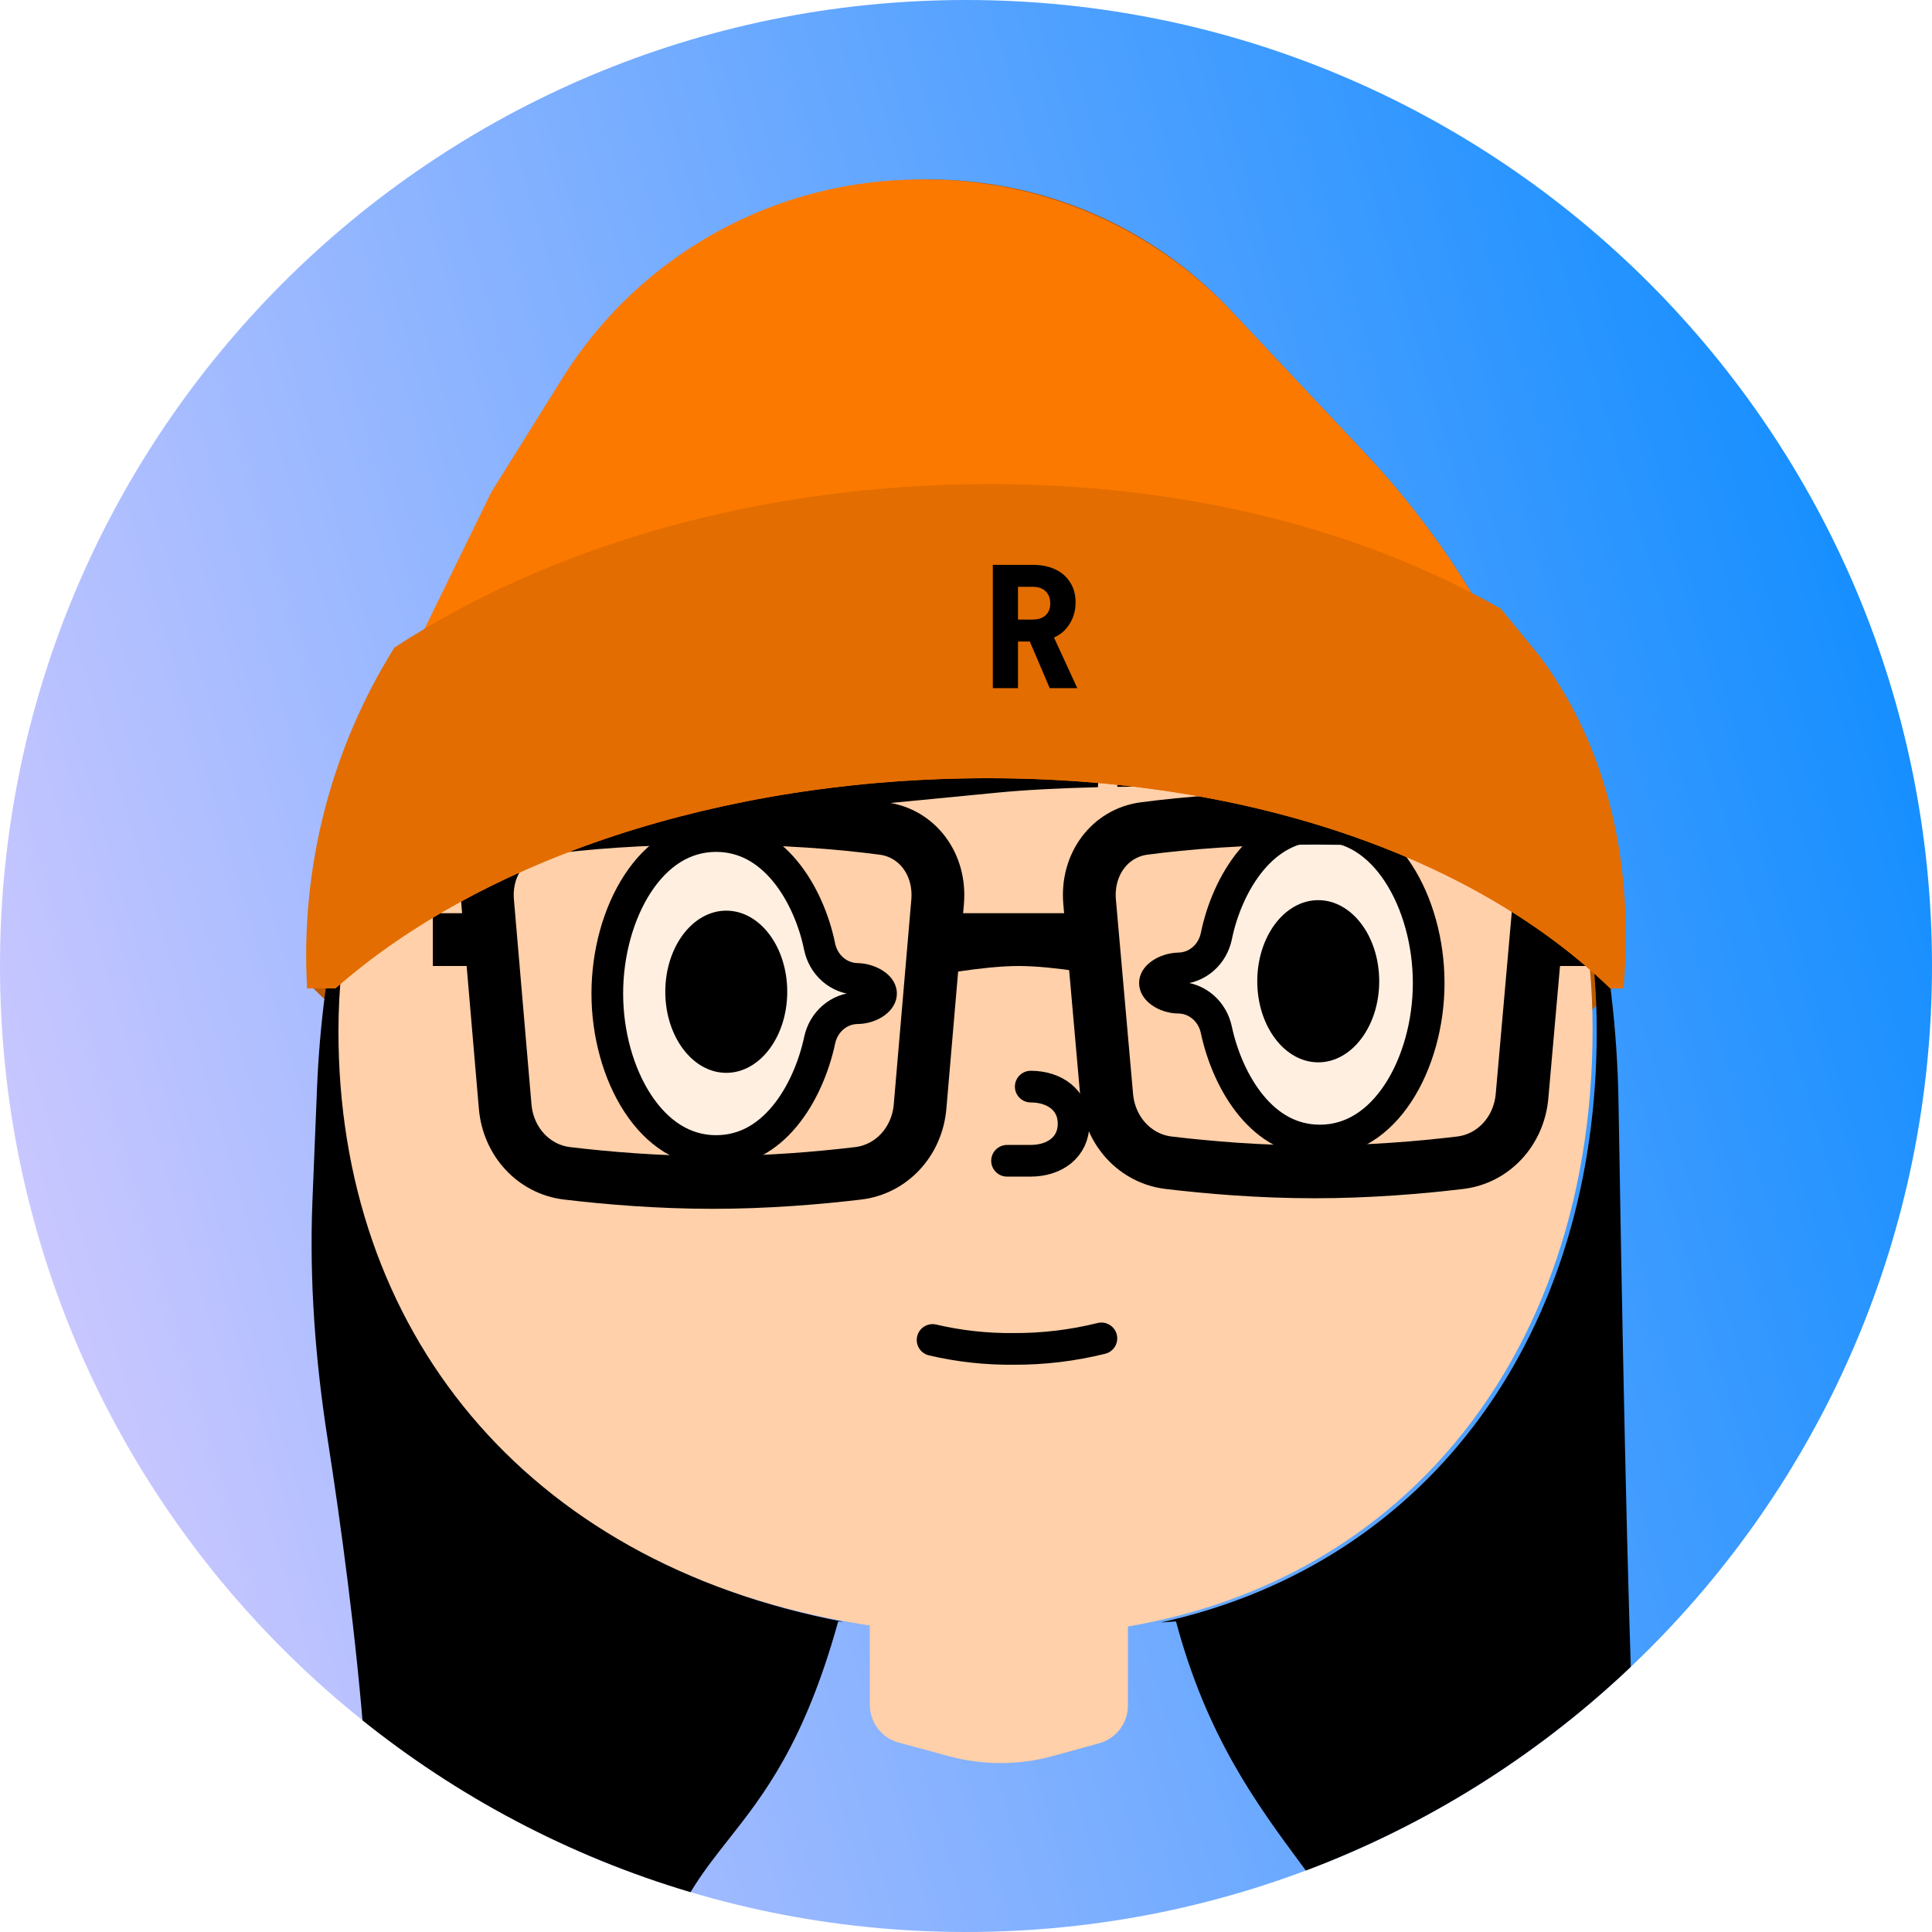
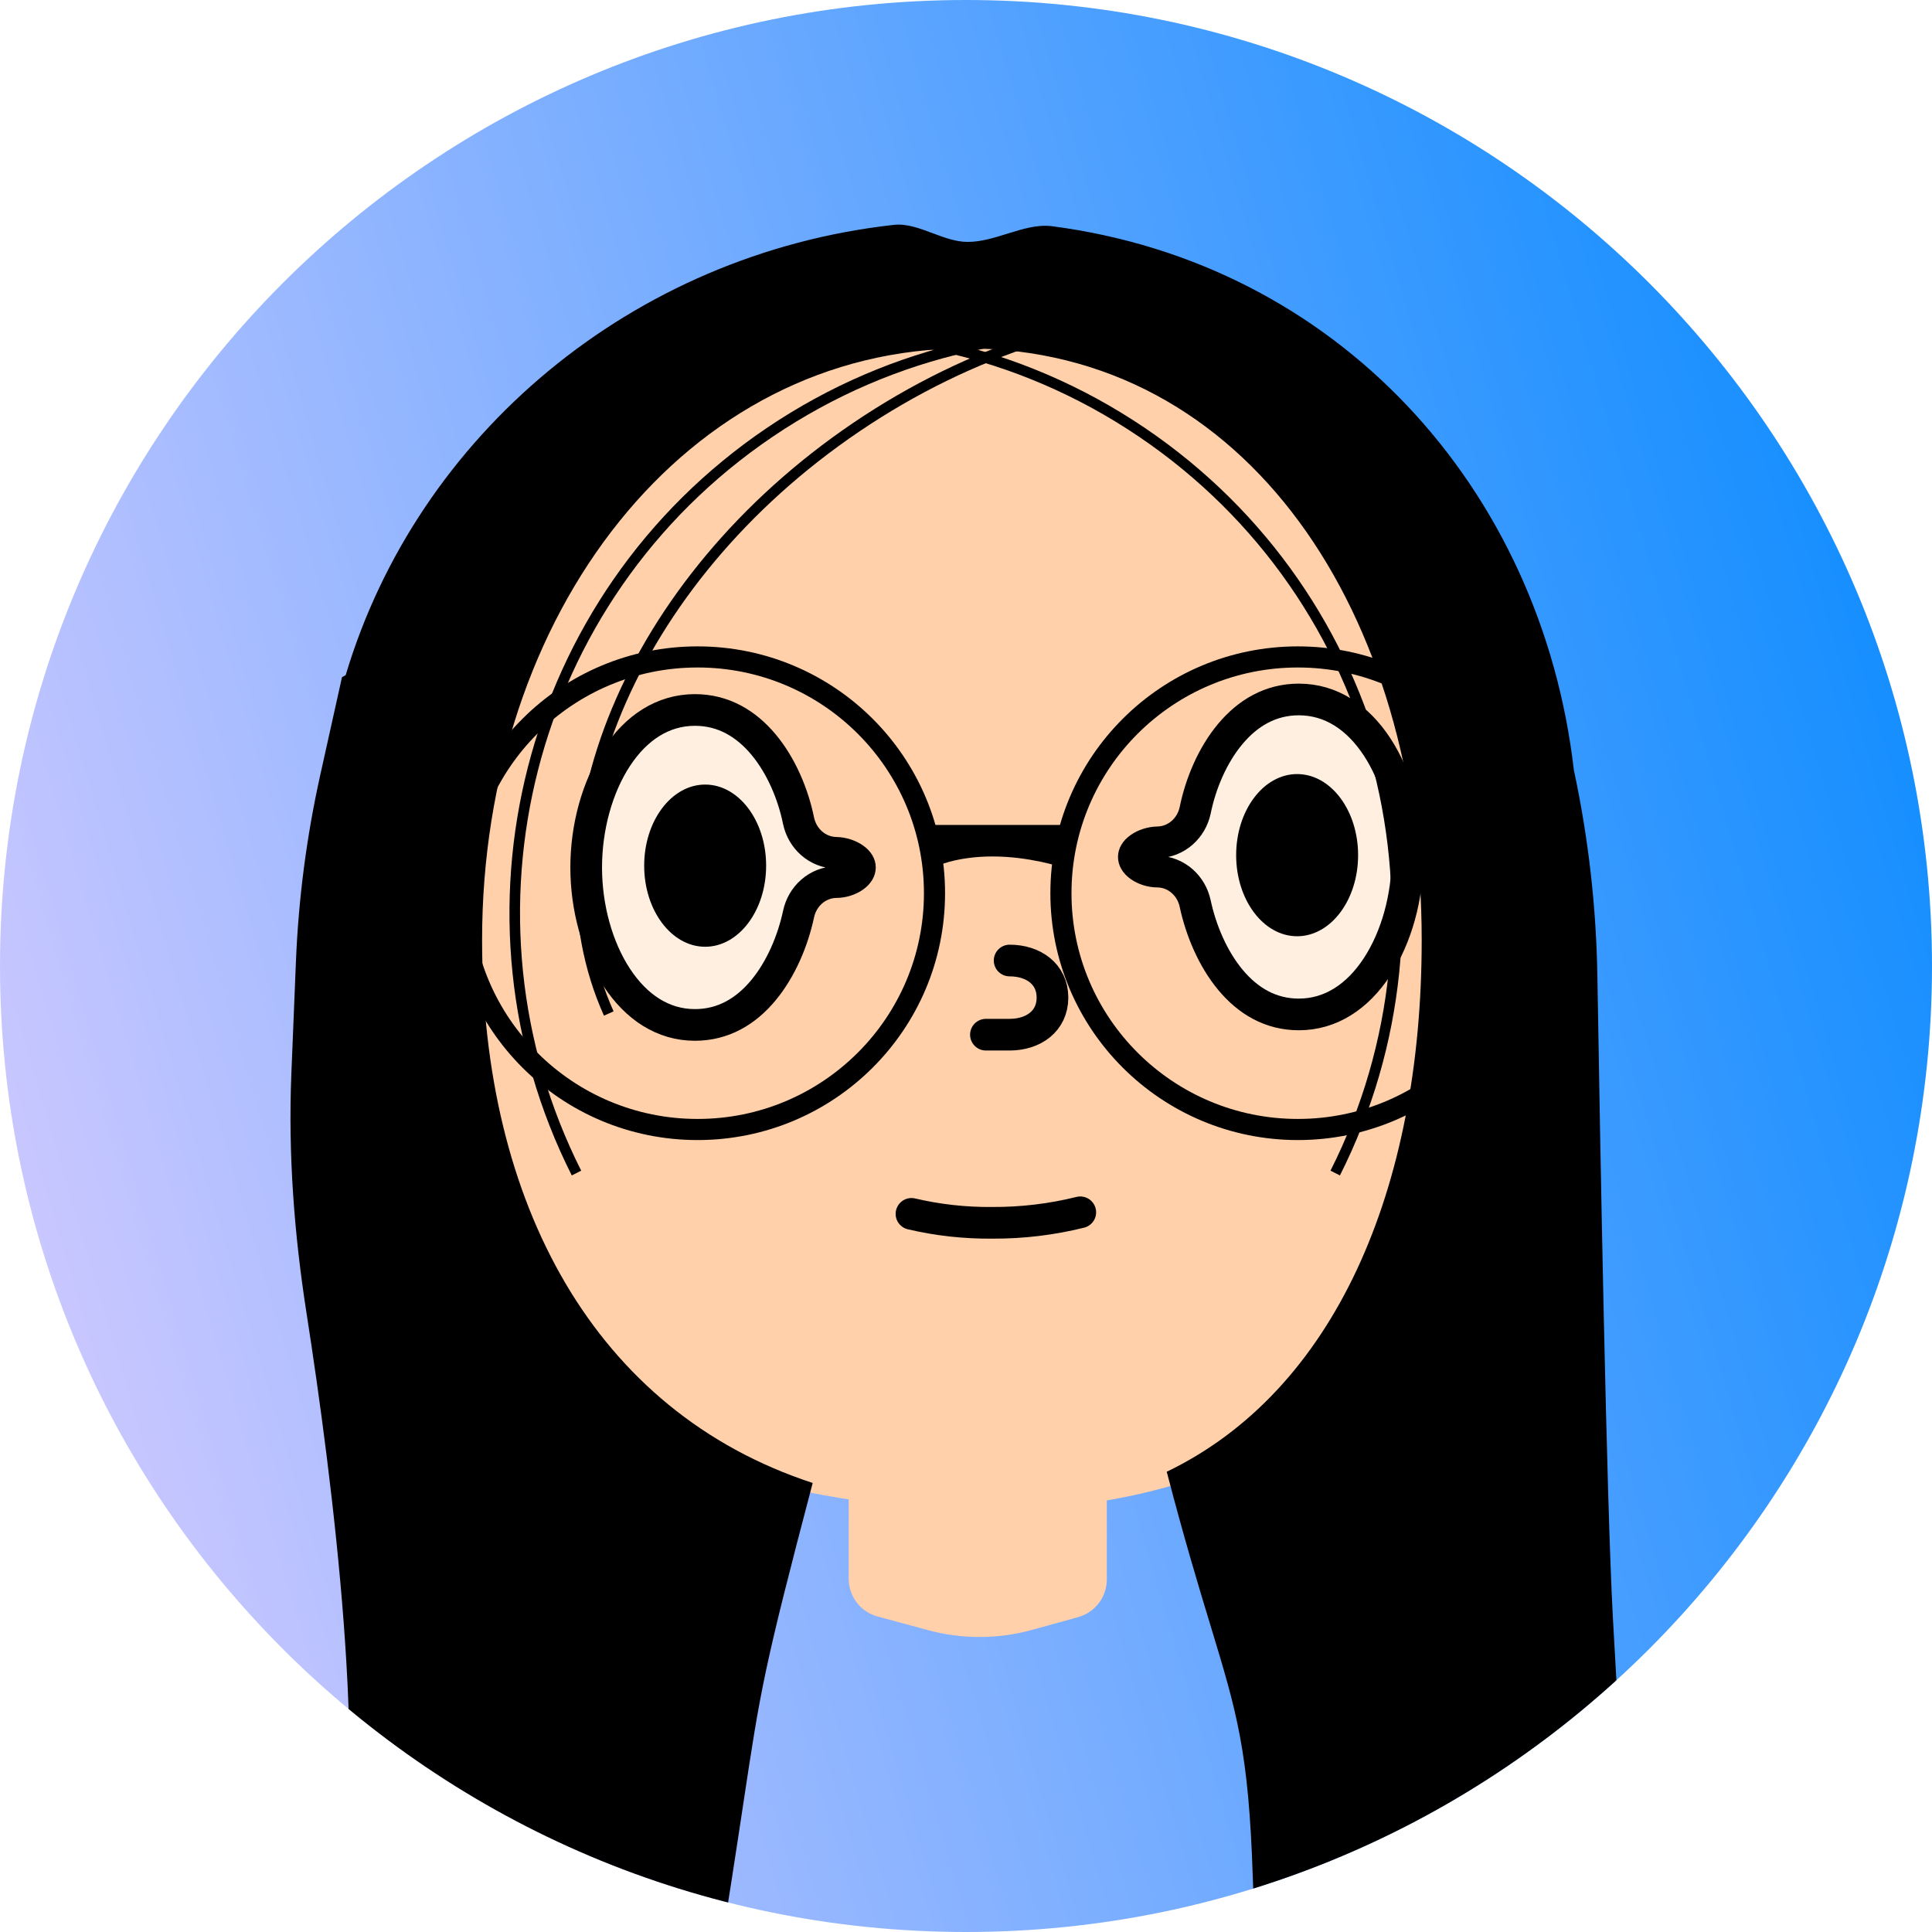
<svg xmlns="http://www.w3.org/2000/svg" width="183" height="183" viewBox="0 0 183 183" fill="none">
  <circle cx="91.5" cy="91.5" r="91.5" fill="url(#paint0_linear)" />
  <mask id="mask0" mask-type="alpha" maskUnits="userSpaceOnUse" x="0" y="0" width="183" height="183">
    <circle cx="91.5" cy="91.5" r="91.5" fill="url(#paint1_linear)" />
  </mask>
  <g mask="url(#mask0)">
-     <path fill-rule="evenodd" clip-rule="evenodd" d="M88.003 17C73.806 17 60.723 24.694 53.824 37.102L38.702 64.296C34.321 72.175 31.303 80.738 29.776 89.623L29.195 93H29.08C29.113 93.034 29.145 93.068 29.178 93.102L29.09 93.611H29.678C42.139 106.099 65.071 114 96.173 114C122.182 114 141.889 106.099 152.691 93.611H153.783L153.552 91.999C152.058 81.569 148.519 71.537 143.137 62.478L139.818 56.892C136.834 51.87 133.309 47.189 129.306 42.934L116.485 29.309C109.094 21.454 98.788 17 88.003 17Z" fill="#BB5A00" />
-     <path d="M104.126 165.118L99.736 166.332C96.495 167.222 93.072 167.222 89.831 166.332L85.132 165.059C84.343 164.846 83.647 164.38 83.151 163.732C82.655 163.085 82.387 162.292 82.389 161.477V145.617H106.839V161.536C106.841 162.347 106.577 163.136 106.087 163.783C105.597 164.43 104.908 164.899 104.126 165.118V165.118Z" fill="#FFD0A9" />
-     <path d="M31.664 97.551C31.664 130.484 55.535 154.96 95.986 154.96C129.812 154.96 150.85 130.484 150.85 97.551C150.85 64.618 126.76 37.914 92.993 37.914C59.226 37.914 31.664 64.618 31.664 97.551Z" fill="#FFD0A9" />
-     <path d="M81.175 95.496L81.19 95.495H81.206C81.823 95.495 82.45 95.289 82.891 94.972C83.327 94.657 83.453 94.344 83.453 94.109C83.453 93.878 83.333 93.574 82.896 93.263C82.453 92.946 81.815 92.734 81.177 92.722L81.175 92.722C80.32 92.704 79.511 92.377 78.875 91.819C78.241 91.263 77.815 90.511 77.641 89.694L77.641 89.694L77.638 89.68C77.126 87.169 76.01 84.491 74.329 82.475C72.666 80.482 70.513 79.192 67.824 79.192C64.772 79.192 62.242 80.89 60.41 83.685C58.566 86.497 57.524 90.305 57.524 94.109C57.524 97.91 58.573 101.719 60.421 104.531C62.259 107.328 64.79 109.025 67.824 109.025C70.511 109.025 72.65 107.738 74.306 105.745C75.983 103.727 77.101 101.045 77.641 98.523C77.815 97.706 78.241 96.954 78.875 96.398C79.511 95.84 80.32 95.513 81.175 95.496Z" fill="#FFEFE1" stroke="black" stroke-width="3" />
-     <path d="M68.793 101.62C71.982 101.62 74.568 98.181 74.568 93.939C74.568 89.697 71.982 86.258 68.793 86.258C65.603 86.258 63.017 89.697 63.017 93.939C63.017 98.181 65.603 101.62 68.793 101.62Z" fill="black" />
-     <path d="M111.674 94.5L111.659 94.5H111.643C111.026 94.5 110.399 94.294 109.958 93.977C109.522 93.662 109.396 93.349 109.396 93.114C109.396 92.883 109.516 92.579 109.953 92.267C110.396 91.951 111.034 91.739 111.672 91.727L111.674 91.727C112.529 91.709 113.338 91.382 113.974 90.824C114.608 90.268 115.034 89.516 115.208 88.699L115.208 88.699L115.211 88.685C115.723 86.174 116.839 83.496 118.52 81.48C120.182 79.486 122.336 78.197 125.025 78.197C128.077 78.197 130.607 79.895 132.439 82.69C134.283 85.501 135.325 89.31 135.325 93.114C135.325 96.915 134.276 100.723 132.428 103.536C130.59 106.333 128.059 108.03 125.025 108.03C122.338 108.03 120.198 106.742 118.543 104.75C116.866 102.732 115.748 100.05 115.208 97.528C115.034 96.711 114.608 95.959 113.974 95.403C113.338 94.845 112.529 94.518 111.674 94.5Z" fill="#FFEFE1" stroke="black" stroke-width="3" />
-     <path d="M124.864 100.625C128.054 100.625 130.64 97.186 130.64 92.944C130.64 88.702 128.054 85.263 124.864 85.263C121.675 85.263 119.089 88.702 119.089 92.944C119.089 97.186 121.675 100.625 124.864 100.625Z" fill="black" />
-     <path d="M95.387 109.948H97.632C99.876 109.948 101.691 108.675 101.691 106.436C101.691 104.197 99.876 102.924 97.632 102.924" stroke="black" stroke-width="3" stroke-linecap="round" stroke-linejoin="round" />
-     <path d="M88.334 126.922C90.848 127.511 93.424 127.795 96.005 127.768C98.809 127.783 101.604 127.448 104.325 126.773" stroke="black" stroke-width="3" stroke-linecap="round" stroke-linejoin="round" />
-     <path fill-rule="evenodd" clip-rule="evenodd" d="M79.904 153.618C49.528 147.852 32.058 125.868 32.058 97.694C32.058 89.567 33.736 81.82 36.772 74.76L34.394 76.086L32.33 85.373C31.042 91.17 30.273 97.07 30.031 103.003L29.597 113.675C29.289 121.257 29.865 128.832 31.035 136.33C33.472 151.961 37.028 179.828 33.873 193.086C29.352 212.086 28.394 236.086 28.394 236.086H60.496C62.194 228.869 61.783 221.35 61.329 213.046L61.329 213.046C61.145 209.697 60.955 206.221 60.894 202.586C60.894 184.533 64.507 179.947 69.003 174.239C72.353 169.987 76.192 165.112 79.394 153.586L79.904 153.618ZM109.958 153.676L111.394 153.586C114.306 164.505 119.082 170.954 123.294 176.641C127.761 182.671 131.594 187.845 131.894 196.586C132.003 199.78 132.156 202.842 132.306 205.832L132.306 205.833C132.812 215.955 133.277 225.254 131.879 236.086H151.394C151.394 236.086 154.769 211.586 155.581 200.586C156.267 191.3 155.795 183.084 155.143 171.726L155.143 171.724C155.022 169.627 154.895 167.423 154.769 165.086C154.175 154.131 153.582 121.306 153.305 104.4C153.193 97.528 152.386 90.706 150.883 84L149.894 79.586L148.346 78.448C150.237 84.487 151.244 90.96 151.244 97.694C151.244 125.963 135.743 148.001 109.958 153.676Z" fill="black" />
-     <path fill-rule="evenodd" clip-rule="evenodd" d="M149.894 79.586C142.894 52.086 118.644 36.086 92.394 36.086C66.012 36.086 43.124 53.039 34.309 76.086C34.309 76.086 40.963 77.204 54.151 77.51L54.42 72.136H55.42L55.69 77.541C57.331 77.57 59.066 77.586 60.894 77.586C68.728 77.586 75.442 76.932 91.424 75.375H91.424L91.436 75.374C92.388 75.281 93.374 75.185 94.394 75.086C97.19 74.814 100.462 74.65 103.998 74.566L104.42 66.136H105.42L105.839 74.53C113.349 74.412 121.835 74.623 129.394 74.924C141.223 75.394 149.894 79.586 149.894 79.586Z" fill="black" />
-     <path d="M88 86.5H105V92.5C105 92.5 100 91.5 96.5 91.5C93 91.5 88 92.5 88 92.5V86.5Z" fill="black" />
-     <rect x="41" y="86.5" width="5" height="5" fill="black" />
-     <rect x="146" y="86.5" width="5" height="5" fill="black" />
-     <path d="M88.811 85.428L87.15 104.807C86.863 108.155 84.431 110.763 81.286 111.138C77.526 111.587 72.66 112 67.5 112C62.34 112 57.474 111.587 53.714 111.138C50.569 110.763 48.137 108.155 47.85 104.807L46.189 85.428C45.881 81.843 48.133 78.901 51.35 78.478C55.28 77.96 60.69 77.5 67.5 77.5C74.31 77.5 79.72 77.96 83.65 78.478C86.867 78.901 89.119 81.843 88.811 85.428Z" stroke="black" stroke-width="5" />
-     <path d="M103.21 85.441L104.832 103.822C105.127 107.162 107.557 109.761 110.696 110.136C114.458 110.586 119.332 111 124.5 111C129.668 111 134.542 110.586 138.304 110.136C141.443 109.761 143.873 107.162 144.168 103.822L145.79 85.441C146.107 81.849 143.853 78.899 140.63 78.475C136.702 77.959 131.299 77.5 124.5 77.5C117.701 77.5 112.298 77.959 108.37 78.475C105.147 78.899 102.893 81.849 103.21 85.441Z" stroke="black" stroke-width="5" />
-     <path fill-rule="evenodd" clip-rule="evenodd" d="M87.201 17C73.393 17 60.562 24.121 53.257 35.837L46.547 46.6L37.11 65.912C33.776 72.736 31.43 79.999 30.143 87.484L29.09 93.611H31.779C45.451 81.579 68.074 73.712 93.572 73.712C119.07 73.712 140.084 81.579 152.513 93.611H153.783L153.552 91.999C152.058 81.569 148.519 71.537 143.137 62.478L139.818 56.892C136.834 51.87 133.309 47.189 129.306 42.934L116.749 29.59C109.19 21.556 98.649 17 87.617 17H87.201Z" fill="#FC7900" />
-     <path fill-rule="evenodd" clip-rule="evenodd" d="M142.167 57.67C129.252 50.267 112.637 45.853 93.746 45.853C71.914 45.853 52.031 51.748 37.356 61.341L37.326 61.389C31.317 71.027 28.441 82.281 29.09 93.611H31.779C45.451 81.579 68.074 73.712 93.572 73.712C119.07 73.712 140.084 81.579 152.513 93.611H153.783C154.747 82.391 152.568 71.206 145.848 62.157L142.167 57.67Z" fill="#E36D00" />
-     <path d="M94.04 65.182V53.502H97.8C98.632 53.502 99.352 53.646 99.96 53.934C100.568 54.222 101.037 54.632 101.368 55.166C101.709 55.699 101.88 56.328 101.88 57.054C101.88 57.811 101.693 58.488 101.32 59.086C100.957 59.683 100.461 60.115 99.832 60.382L102.04 65.182H99.432L97.544 60.766H96.424V65.182H94.04ZM96.424 58.686H97.8C98.333 58.686 98.744 58.552 99.032 58.286C99.331 58.019 99.48 57.646 99.48 57.166C99.48 56.664 99.331 56.275 99.032 55.998C98.744 55.72 98.333 55.582 97.8 55.582H96.424V58.686Z" fill="black" />
+     <path d="M102.126 153.175L97.736 154.389C94.495 155.28 91.072 155.28 87.831 154.389L83.132 153.116C82.343 152.903 81.647 152.437 81.151 151.789C80.655 151.142 80.387 150.349 80.389 149.534V133.674H104.839V149.594C104.841 150.404 104.577 151.193 104.087 151.84C103.597 152.487 102.908 152.956 102.126 153.175V153.175Z" fill="#FFD0A9" />
+     <path d="M29.664 85.608C29.664 118.541 53.535 143.017 93.986 143.017C127.812 143.017 148.85 118.541 148.85 85.608C148.85 52.675 124.76 25.971 90.993 25.971C57.226 25.971 29.664 52.675 29.664 85.608Z" fill="#FFD0A9" />
+     <path d="M79.175 83.553L79.19 83.552H79.206C79.823 83.552 80.45 83.346 80.891 83.029C81.327 82.715 81.453 82.401 81.453 82.166C81.453 81.936 81.333 81.632 80.896 81.32C80.453 81.003 79.815 80.791 79.177 80.779L79.175 80.779C78.32 80.761 77.511 80.434 76.875 79.876C76.241 79.32 75.815 78.568 75.641 77.751L75.641 77.751L75.638 77.737C75.126 75.226 74.01 72.549 72.329 70.532C70.666 68.539 68.513 67.249 65.824 67.249C62.772 67.249 60.242 68.947 58.41 71.742C56.566 74.554 55.524 78.362 55.524 82.166C55.524 85.967 56.573 89.776 58.421 92.588C60.259 95.385 62.79 97.082 65.824 97.082C68.511 97.082 70.65 95.795 72.306 93.802C73.983 91.784 75.101 89.102 75.641 86.58C75.815 85.763 76.241 85.011 76.875 84.455C77.511 83.897 78.32 83.571 79.175 83.553Z" fill="#FFEFE1" stroke="black" stroke-width="3" />
+     <path d="M66.793 89.677C69.982 89.677 72.568 86.239 72.568 81.996C72.568 77.754 69.982 74.315 66.793 74.315C63.603 74.315 61.017 77.754 61.017 81.996C61.017 86.239 63.603 89.677 66.793 89.677Z" fill="black" />
+     <path d="M109.674 82.558L109.659 82.557H109.643C109.026 82.557 108.399 82.351 107.958 82.034C107.522 81.719 107.396 81.406 107.396 81.171C107.396 80.94 107.516 80.636 107.953 80.325C108.396 80.008 109.034 79.796 109.672 79.784L109.674 79.784C110.529 79.766 111.338 79.439 111.974 78.881C112.608 78.325 113.034 77.573 113.208 76.756L113.208 76.756L113.211 76.742C113.723 74.231 114.839 71.553 116.52 69.537C118.182 67.544 120.336 66.254 123.025 66.254C126.077 66.254 128.607 67.952 130.439 70.747C132.283 73.559 133.325 77.367 133.325 81.171C133.325 84.972 132.276 88.781 130.428 91.593C128.59 94.39 126.059 96.087 123.025 96.087C120.338 96.087 118.198 94.8 116.543 92.807C114.866 90.789 113.748 88.107 113.208 85.585C113.034 84.768 112.608 84.016 111.974 83.46C111.338 82.902 110.529 82.576 109.674 82.558Z" fill="#FFEFE1" stroke="black" stroke-width="3" />
+     <path d="M122.864 88.682C126.054 88.682 128.64 85.243 128.64 81.001C128.64 76.759 126.054 73.32 122.864 73.32C119.675 73.32 117.089 76.759 117.089 81.001C117.089 85.243 119.675 88.682 122.864 88.682Z" fill="black" />
+     <path d="M93.387 98.005H95.632C97.876 98.005 99.691 96.732 99.691 94.493C99.691 92.254 97.876 90.981 95.632 90.981" stroke="black" stroke-width="3" stroke-linecap="round" stroke-linejoin="round" />
+     <path d="M86.334 114.979C88.848 115.568 91.424 115.852 94.005 115.825C96.809 115.84 99.604 115.505 102.325 114.83" stroke="black" stroke-width="3" stroke-linecap="round" stroke-linejoin="round" />
+     <path fill-rule="evenodd" clip-rule="evenodd" d="M99.664 21.429C126.658 24.953 145.986 46.185 149.079 72.952C150.457 79.37 151.198 85.891 151.305 92.457C151.582 109.363 152.175 142.188 152.769 153.143C152.895 155.48 153.022 157.684 153.142 159.78L153.143 159.783C153.795 171.141 154.267 179.358 153.581 188.643C153.08 195.433 151.602 207.368 150.544 215.508C149.9 220.462 145.672 224.143 140.677 224.143H121.54C121.274 214.268 120.621 206.257 119.991 198.525C119.44 191.76 118.906 185.209 118.664 177.811C118.273 165.869 117.164 162.217 114.673 154.016L114.673 154.016C113.574 150.398 112.206 145.895 110.513 139.405C126.349 131.783 134.664 112.745 134.664 89.047C134.664 58.097 118.08 33 91.529 33C64.977 33 45.664 58.097 45.664 89.047C45.664 113.938 56.278 133.689 76.978 140.468C72.323 158.148 72.043 160.003 70.397 170.905L70.397 170.905C69.779 174.996 68.969 180.361 67.664 188.313C67.828 198.455 67.497 206.552 67.173 214.493L67.173 214.493L67.173 214.493C67.042 217.694 66.913 220.87 66.817 224.143H36.801C31.122 224.143 26.607 219.426 27.079 213.767C27.808 205.037 29.233 192.237 31.873 181.143C35.028 167.885 31.472 140.019 29.035 124.387C27.865 116.889 27.289 109.315 27.597 101.732L28.031 91.061C28.273 85.127 29.042 79.228 30.33 73.431L32.394 64.143L32.744 63.948C39.533 41.201 59.903 24.047 84.664 21.3C85.878 21.165 87.102 21.624 88.336 22.087C89.435 22.499 90.543 22.914 91.657 22.914C92.922 22.914 94.174 22.523 95.412 22.137C96.849 21.689 98.267 21.247 99.664 21.429Z" fill="black" />
+     <path d="M69.602 32.069C82.652 30.198 96.412 32.99 108.187 40.965C131.313 56.627 138.718 86.818 126.472 111.112" stroke="black" />
+     <path d="M111.475 32.069C98.425 30.198 84.665 32.99 72.89 40.965C49.764 56.627 42.359 86.818 54.605 111.112" stroke="black" />
+     <path d="M114.966 29.366C104.059 29.4 92.023 33.07 81.098 40.469C59.642 55.001 49.952 78.849 57.664 96" stroke="black" />
+     <path d="M87.522 78.139H101.487L100.49 82.118C100.49 82.118 97.497 81.124 94.005 81.124C90.514 81.124 88.519 82.118 88.519 82.118L87.522 78.139Z" fill="black" />
+     <rect x="39.639" y="76.149" width="4.988" height="4.975" rx="1" fill="black" />
+     <rect x="144.381" y="76.149" width="4.988" height="4.975" rx="1" fill="black" />
+     <path d="M88.516 84.606C88.516 96.964 78.471 106.987 66.074 106.987C53.677 106.987 43.632 96.964 43.632 84.606C43.632 72.248 53.677 62.225 66.074 62.225C78.471 62.225 88.516 72.248 88.516 84.606Z" stroke="black" stroke-width="2" />
+     <path d="M145.377 84.606C145.377 96.964 135.331 106.987 122.934 106.987C110.537 106.987 100.492 96.964 100.492 84.606C100.492 72.248 110.537 62.225 122.934 62.225C135.331 62.225 145.377 72.248 145.377 84.606Z" stroke="black" stroke-width="2" />
  </g>
  <defs>
    <linearGradient id="paint0_linear" x1="168.995" y1="21.115" x2="-16.702" y2="76.055" gradientUnits="userSpaceOnUse">
      <stop stop-color="#148EFF" />
      <stop offset="1" stop-color="#D0C9FF" />
    </linearGradient>
    <linearGradient id="paint1_linear" x1="168.995" y1="21.115" x2="-16.702" y2="76.055" gradientUnits="userSpaceOnUse">
      <stop stop-color="#148EFF" />
      <stop offset="1" stop-color="#D0C9FF" />
    </linearGradient>
  </defs>
</svg>
